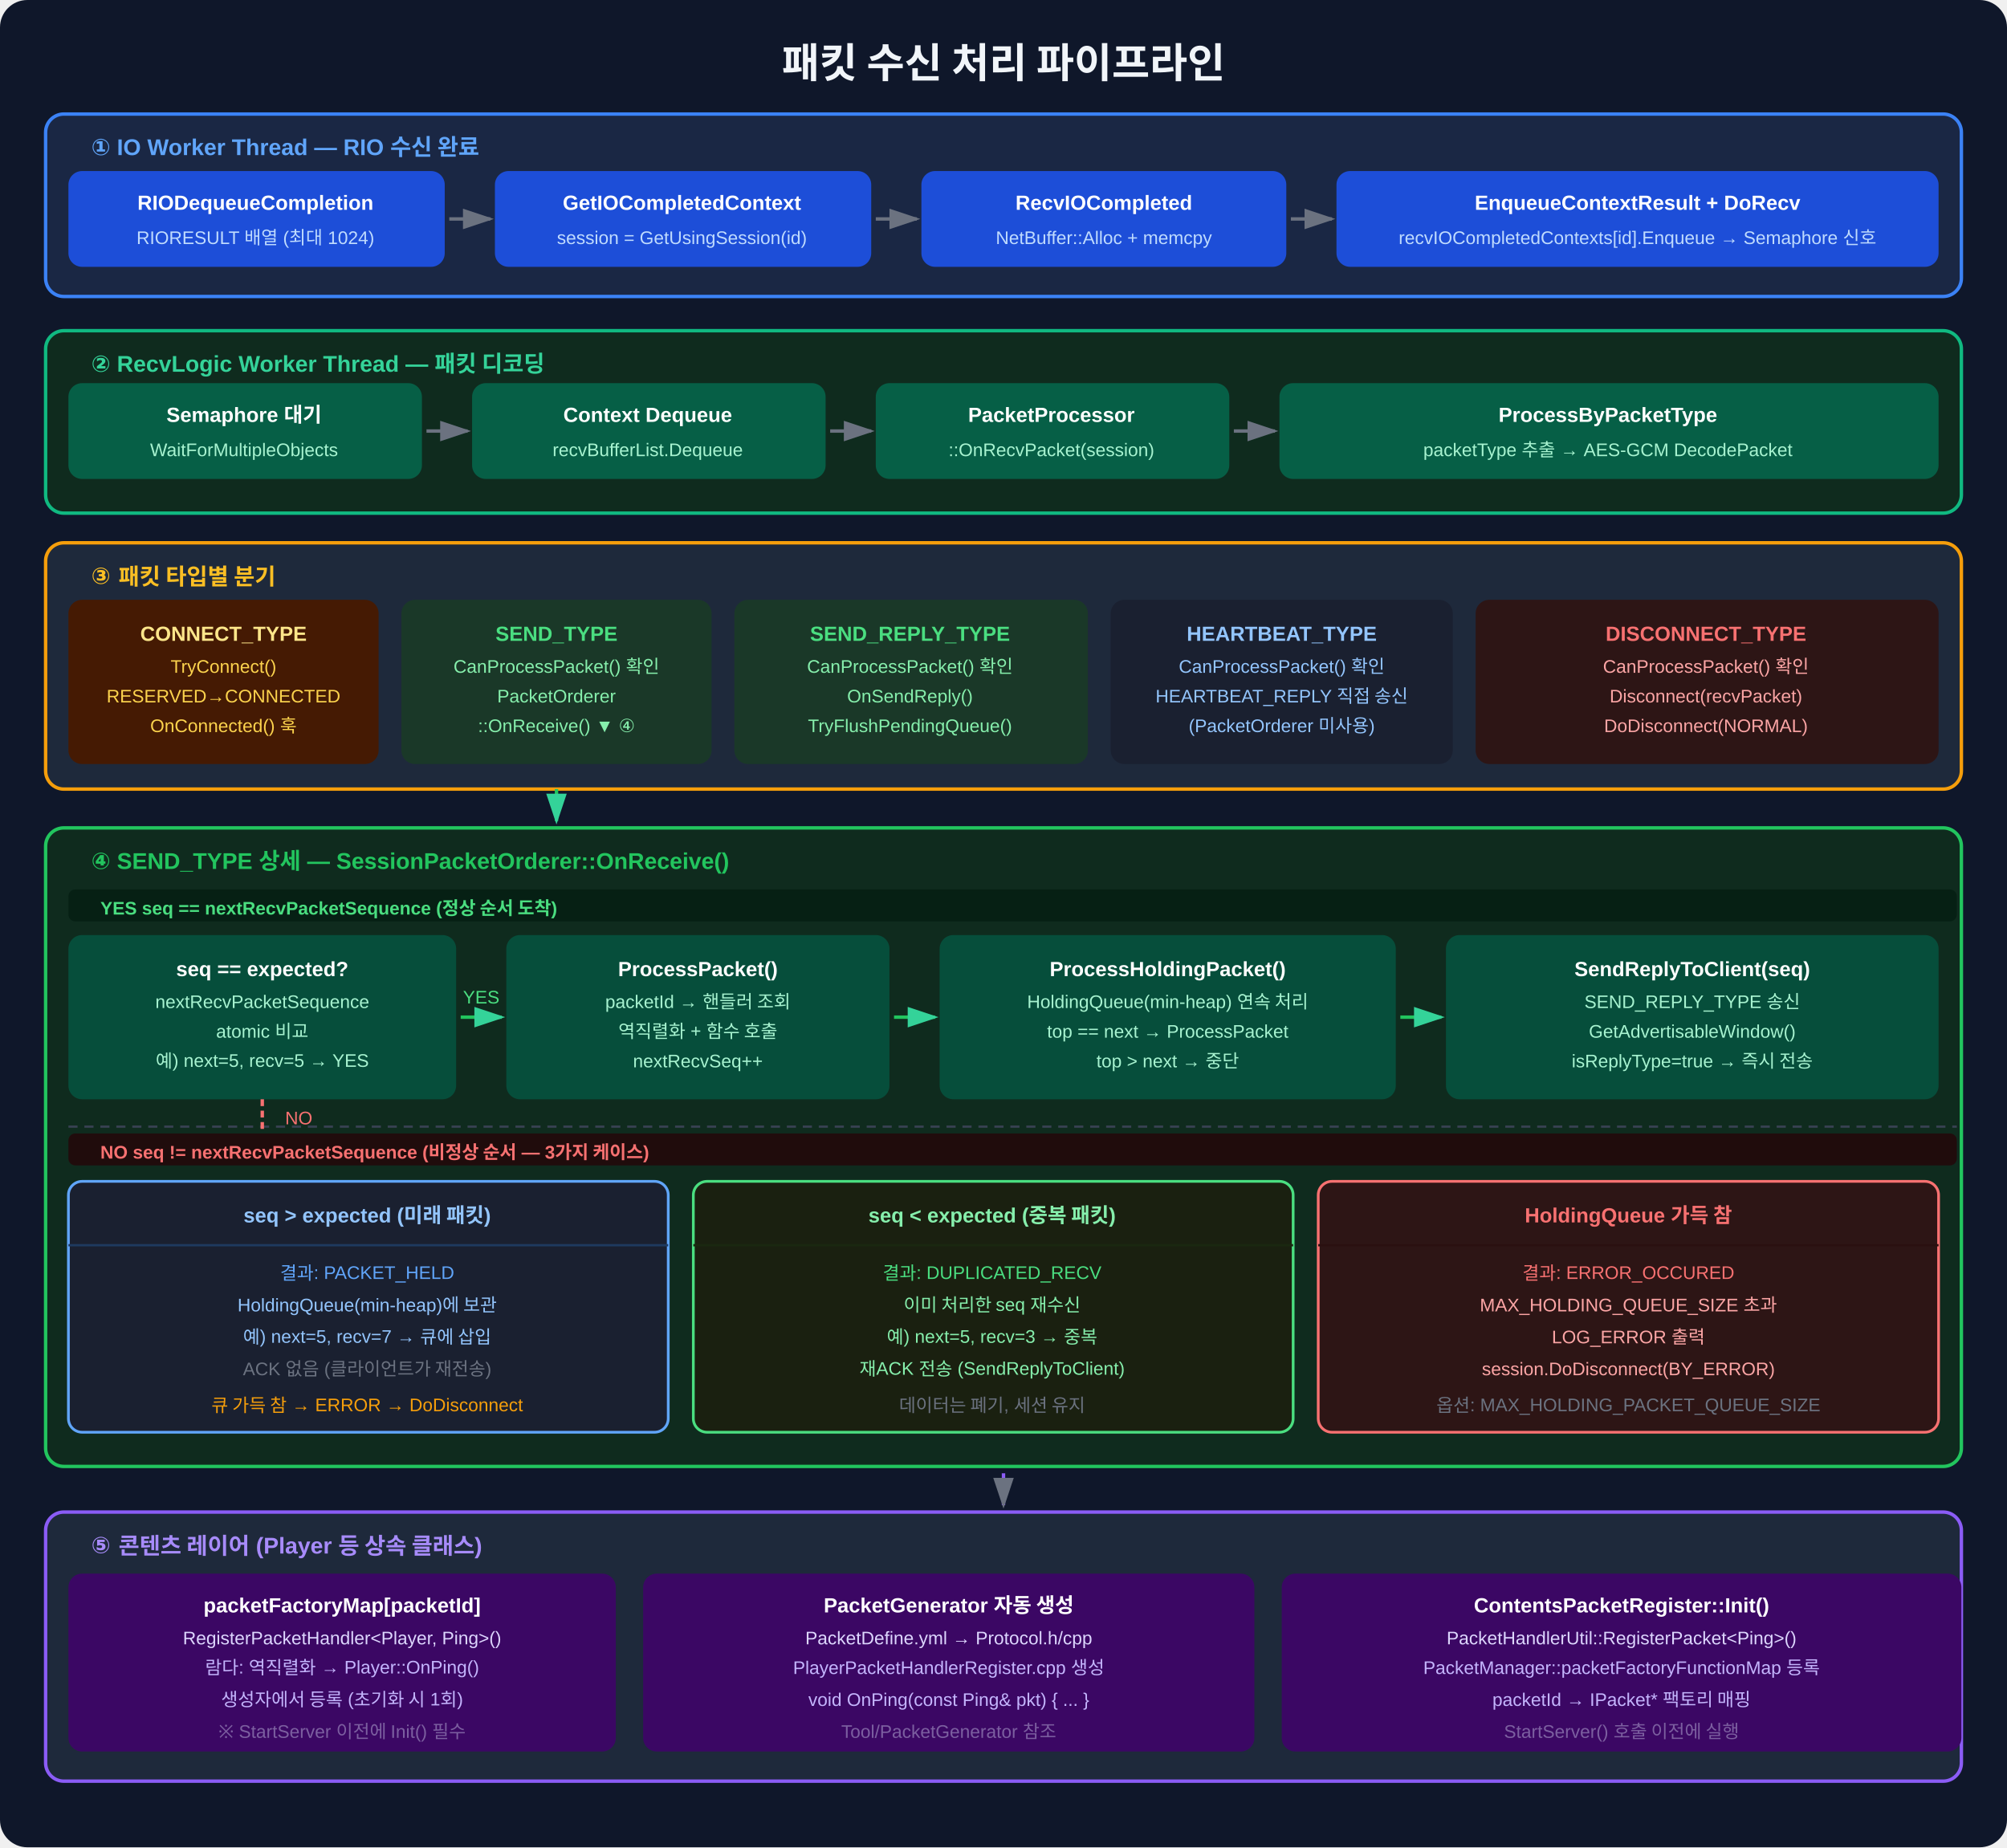
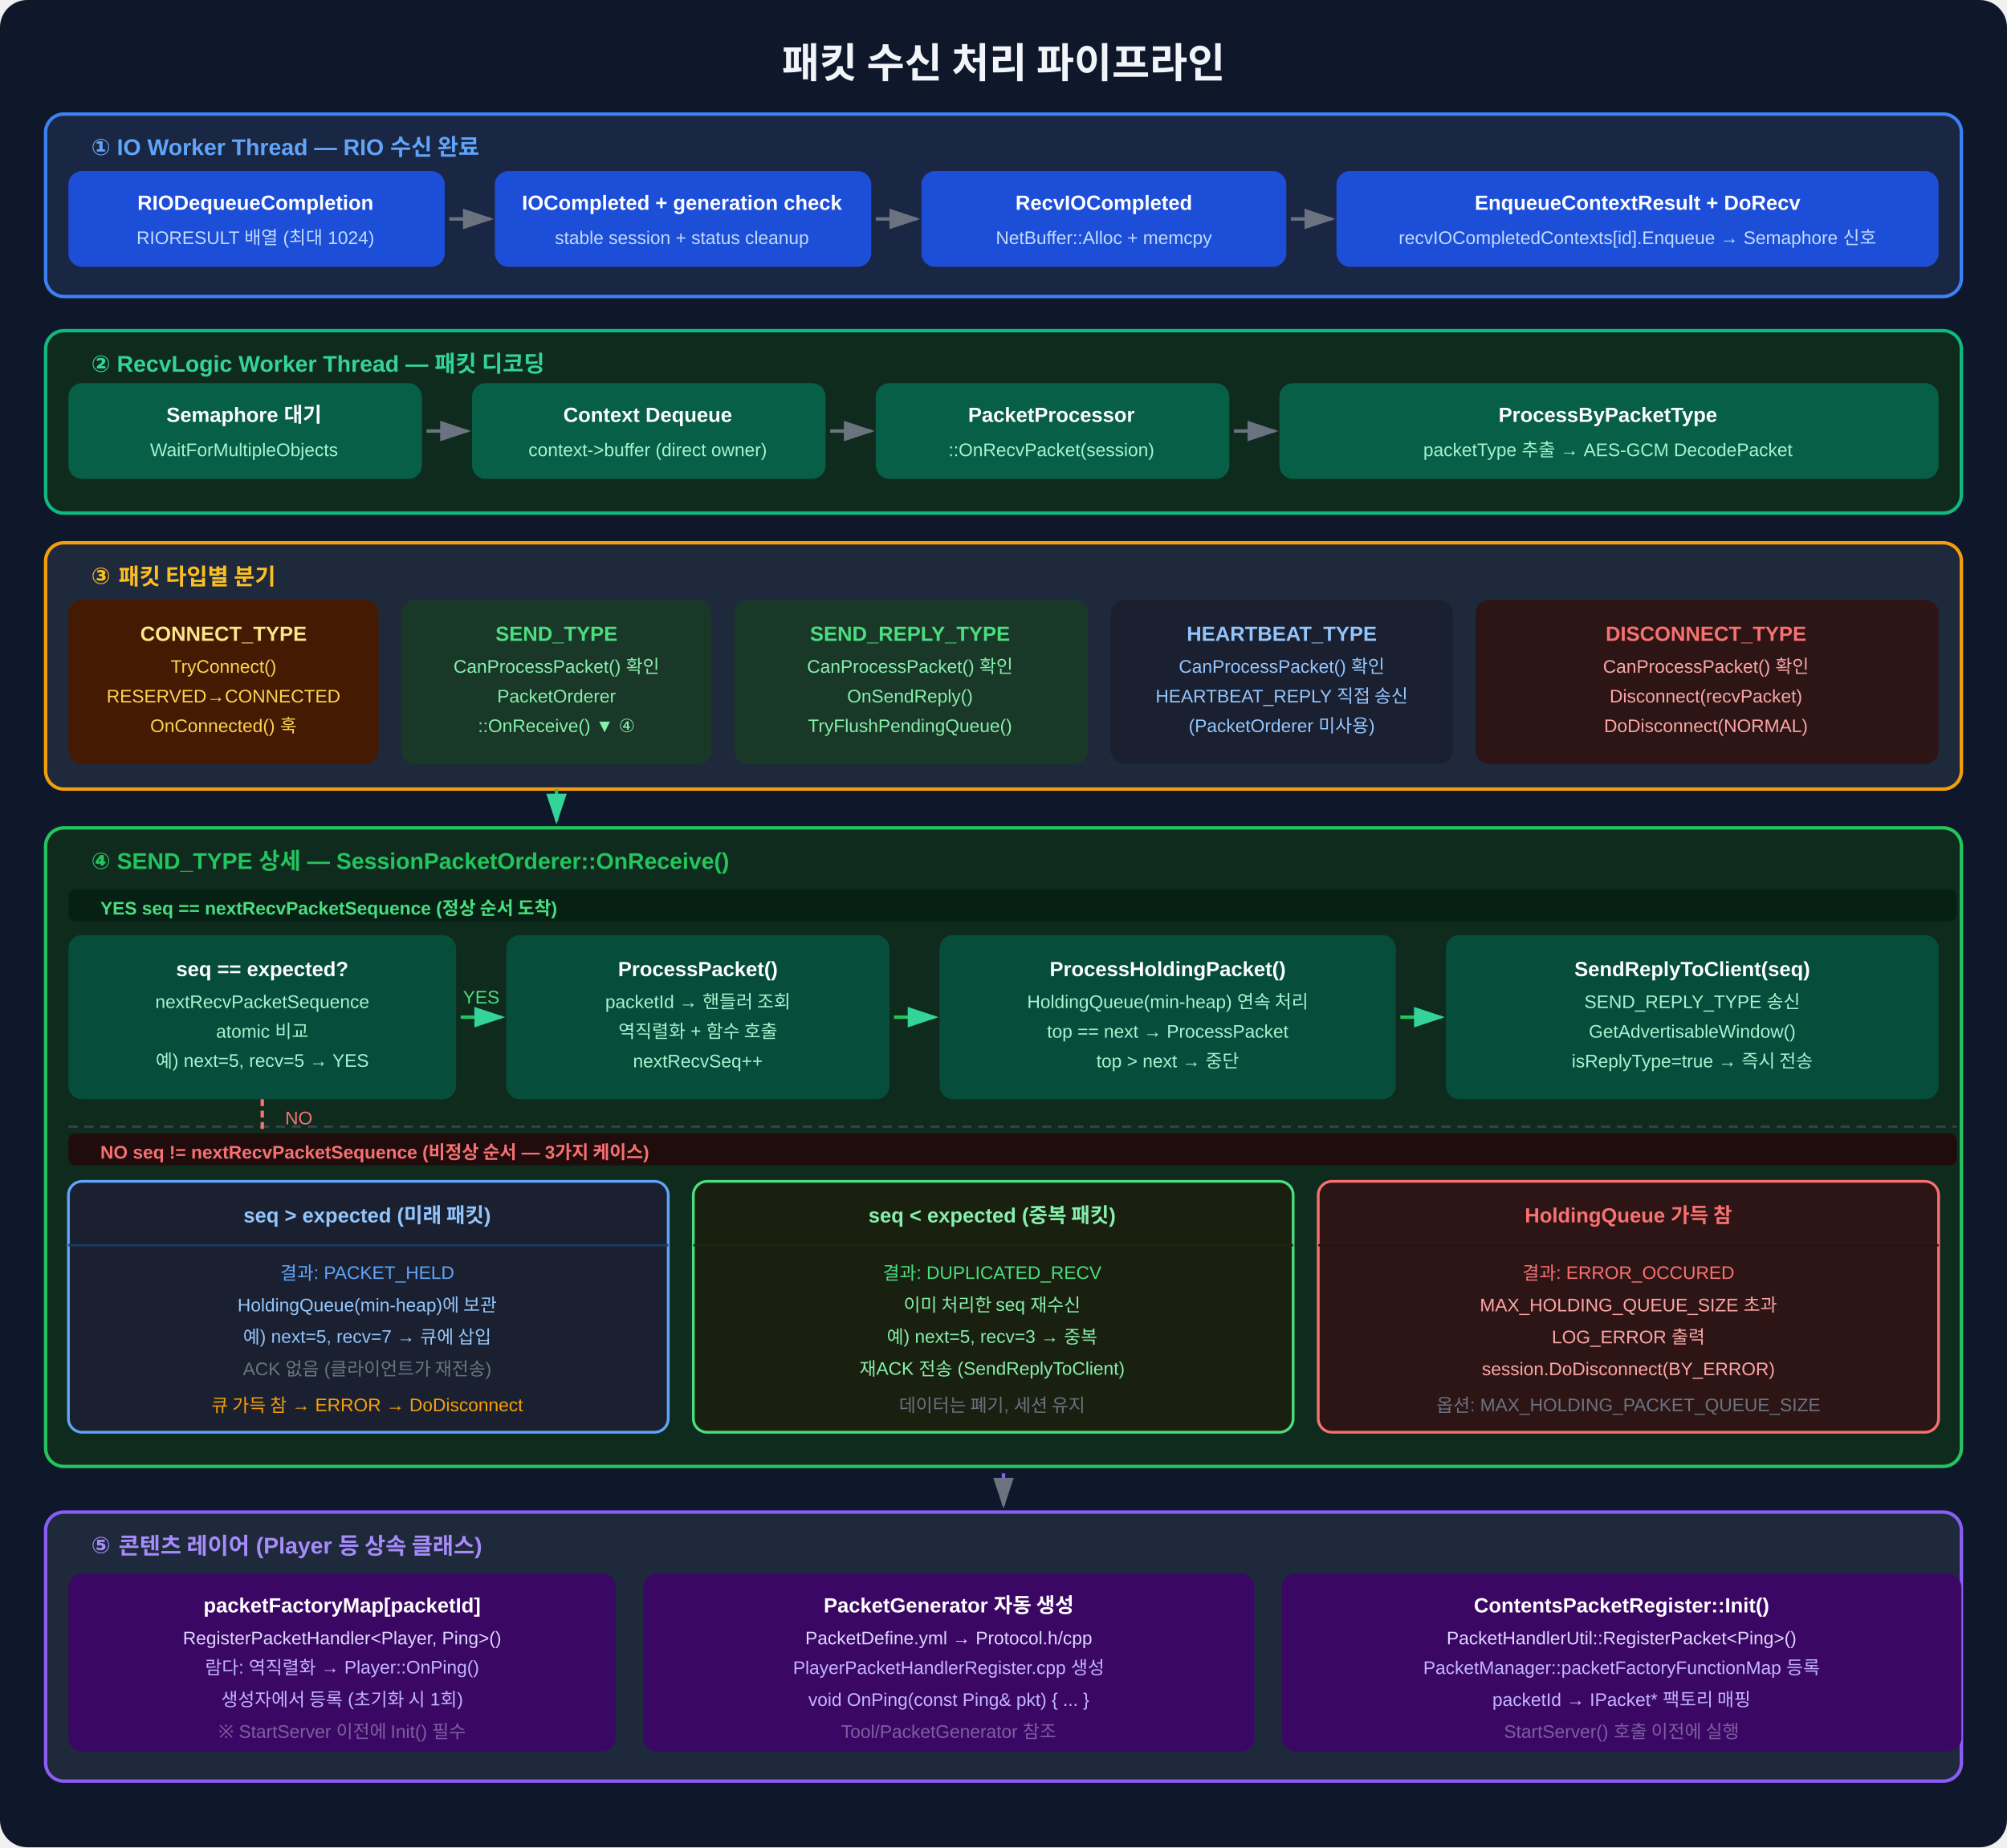
<svg xmlns="http://www.w3.org/2000/svg" viewBox="0 0 880 810" font-family="'Segoe UI', Arial, sans-serif">
  <defs>
    <marker id="arr" markerWidth="9" markerHeight="6" refX="8" refY="3" orient="auto">
      <polygon points="0 0, 9 3, 0 6" fill="#6b7280" />
    </marker>
    <marker id="arr-g" markerWidth="9" markerHeight="6" refX="8" refY="3" orient="auto">
      <polygon points="0 0, 9 3, 0 6" fill="#34d399" />
    </marker>
    <marker id="arr-r" markerWidth="9" markerHeight="6" refX="8" refY="3" orient="auto">
      <polygon points="0 0, 9 3, 0 6" fill="#f87171" />
    </marker>
  </defs>
  <rect width="880" height="810" fill="#0f172a" rx="12" />
  <text x="440" y="34" text-anchor="middle" font-size="18" font-weight="700" fill="#f1f5f9">패킷 수신 처리 파이프라인</text>
  <rect x="20" y="50" width="840" height="80" rx="8" fill="#1a2744" stroke="#3b82f6" stroke-width="1.5" />
  <text x="40" y="68" font-size="10" font-weight="700" fill="#60a5fa">① IO Worker Thread — RIO 수신 완료</text>
  <rect x="30" y="75" width="165" height="42" rx="6" fill="#1d4ed8" />
  <text x="112" y="92" text-anchor="middle" font-size="9" font-weight="600" fill="#fff">RIODequeueCompletion</text>
  <text x="112" y="107" text-anchor="middle" font-size="8" fill="#bfdbfe">RIORESULT 배열 (최대 1024)</text>
  <line x1="197" y1="96" x2="215" y2="96" stroke="#6b7280" stroke-width="1.5" marker-end="url(#arr)" />
  <rect x="217" y="75" width="165" height="42" rx="6" fill="#1d4ed8" />
-   <text x="299" y="92" text-anchor="middle" font-size="9" font-weight="600" fill="#fff">GetIOCompletedContext</text>
-   <text x="299" y="107" text-anchor="middle" font-size="8" fill="#bfdbfe">session = GetUsingSession(id)</text>
+   <text x="299" y="92" text-anchor="middle" font-size="9" font-weight="600" fill="#fff">IOCompleted + generation check</text>
+   <text x="299" y="107" text-anchor="middle" font-size="8" fill="#bfdbfe">stable session + status cleanup</text>
  <line x1="384" y1="96" x2="402" y2="96" stroke="#6b7280" stroke-width="1.5" marker-end="url(#arr)" />
  <rect x="404" y="75" width="160" height="42" rx="6" fill="#1d4ed8" />
  <text x="484" y="92" text-anchor="middle" font-size="9" font-weight="600" fill="#fff">RecvIOCompleted</text>
  <text x="484" y="107" text-anchor="middle" font-size="8" fill="#bfdbfe">NetBuffer::Alloc + memcpy</text>
  <line x1="566" y1="96" x2="584" y2="96" stroke="#6b7280" stroke-width="1.5" marker-end="url(#arr)" />
  <rect x="586" y="75" width="264" height="42" rx="6" fill="#1d4ed8" />
  <text x="718" y="92" text-anchor="middle" font-size="9" font-weight="600" fill="#fff">EnqueueContextResult + DoRecv</text>
  <text x="718" y="107" text-anchor="middle" font-size="8" fill="#bfdbfe">recvIOCompletedContexts[id].Enqueue → Semaphore 신호</text>
  <rect x="20" y="145" width="840" height="80" rx="8" fill="#0f2b1e" stroke="#10b981" stroke-width="1.5" />
  <text x="40" y="163" font-size="10" font-weight="700" fill="#34d399">② RecvLogic Worker Thread — 패킷 디코딩</text>
  <rect x="30" y="168" width="155" height="42" rx="6" fill="#065f46" />
  <text x="107" y="185" text-anchor="middle" font-size="9" font-weight="600" fill="#fff">Semaphore 대기</text>
  <text x="107" y="200" text-anchor="middle" font-size="8" fill="#a7f3d0">WaitForMultipleObjects</text>
  <line x1="187" y1="189" x2="205" y2="189" stroke="#6b7280" stroke-width="1.5" marker-end="url(#arr)" />
  <rect x="207" y="168" width="155" height="42" rx="6" fill="#065f46" />
  <text x="284" y="185" text-anchor="middle" font-size="9" font-weight="600" fill="#fff">Context Dequeue</text>
-   <text x="284" y="200" text-anchor="middle" font-size="8" fill="#a7f3d0">recvBufferList.Dequeue</text>
+   <text x="284" y="200" text-anchor="middle" font-size="8" fill="#a7f3d0">context-&gt;buffer (direct owner)</text>
  <line x1="364" y1="189" x2="382" y2="189" stroke="#6b7280" stroke-width="1.5" marker-end="url(#arr)" />
  <rect x="384" y="168" width="155" height="42" rx="6" fill="#065f46" />
  <text x="461" y="185" text-anchor="middle" font-size="9" font-weight="600" fill="#fff">PacketProcessor</text>
  <text x="461" y="200" text-anchor="middle" font-size="8" fill="#a7f3d0">::OnRecvPacket(session)</text>
  <line x1="541" y1="189" x2="559" y2="189" stroke="#6b7280" stroke-width="1.5" marker-end="url(#arr)" />
  <rect x="561" y="168" width="289" height="42" rx="6" fill="#065f46" />
  <text x="705" y="185" text-anchor="middle" font-size="9" font-weight="600" fill="#fff">ProcessByPacketType</text>
  <text x="705" y="200" text-anchor="middle" font-size="8" fill="#a7f3d0">packetType 추출 → AES-GCM DecodePacket</text>
  <rect x="20" y="238" width="840" height="108" rx="8" fill="#1e293b" stroke="#f59e0b" stroke-width="1.5" />
  <text x="40" y="256" font-size="10" font-weight="700" fill="#fbbf24">③ 패킷 타입별 분기</text>
  <rect x="30" y="263" width="136" height="72" rx="6" fill="#451a03" />
  <text x="98" y="281" text-anchor="middle" font-size="9" font-weight="600" fill="#fde68a">CONNECT_TYPE</text>
  <text x="98" y="295" text-anchor="middle" font-size="8" fill="#fcd34d">TryConnect()</text>
  <text x="98" y="308" text-anchor="middle" font-size="8" fill="#fcd34d">RESERVED→CONNECTED</text>
  <text x="98" y="321" text-anchor="middle" font-size="8" fill="#fcd34d">OnConnected() 훅</text>
  <rect x="176" y="263" width="136" height="72" rx="6" fill="#1a3828" />
  <text x="244" y="281" text-anchor="middle" font-size="9" font-weight="600" fill="#4ade80">SEND_TYPE</text>
  <text x="244" y="295" text-anchor="middle" font-size="8" fill="#86efac">CanProcessPacket() 확인</text>
  <text x="244" y="308" text-anchor="middle" font-size="8" fill="#86efac">PacketOrderer</text>
  <text x="244" y="321" text-anchor="middle" font-size="8" fill="#86efac">::OnReceive()  ▼ ④</text>
  <rect x="322" y="263" width="155" height="72" rx="6" fill="#1a3828" />
  <text x="399" y="281" text-anchor="middle" font-size="9" font-weight="600" fill="#4ade80">SEND_REPLY_TYPE</text>
  <text x="399" y="295" text-anchor="middle" font-size="8" fill="#86efac">CanProcessPacket() 확인</text>
  <text x="399" y="308" text-anchor="middle" font-size="8" fill="#86efac">OnSendReply()</text>
  <text x="399" y="321" text-anchor="middle" font-size="8" fill="#86efac">TryFlushPendingQueue()</text>
  <rect x="487" y="263" width="150" height="72" rx="6" fill="#1a2030" />
  <text x="562" y="281" text-anchor="middle" font-size="9" font-weight="600" fill="#93c5fd">HEARTBEAT_TYPE</text>
  <text x="562" y="295" text-anchor="middle" font-size="8" fill="#93c5fd">CanProcessPacket() 확인</text>
  <text x="562" y="308" text-anchor="middle" font-size="8" fill="#93c5fd">HEARTBEAT_REPLY 직접 송신</text>
  <text x="562" y="321" text-anchor="middle" font-size="8" fill="#93c5fd">(PacketOrderer 미사용)</text>
  <rect x="647" y="263" width="203" height="72" rx="6" fill="#2d1515" />
  <text x="748" y="281" text-anchor="middle" font-size="9" font-weight="600" fill="#f87171">DISCONNECT_TYPE</text>
  <text x="748" y="295" text-anchor="middle" font-size="8" fill="#fca5a5">CanProcessPacket() 확인</text>
  <text x="748" y="308" text-anchor="middle" font-size="8" fill="#fca5a5">Disconnect(recvPacket)</text>
  <text x="748" y="321" text-anchor="middle" font-size="8" fill="#fca5a5">DoDisconnect(NORMAL)</text>
  <line x1="244" y1="346" x2="244" y2="360" stroke="#22c55e" stroke-width="1.5" marker-end="url(#arr-g)" />
  <rect x="20" y="363" width="840" height="280" rx="8" fill="#0f2b1e" stroke="#22c55e" stroke-width="1.5" />
  <text x="40" y="381" font-size="10" font-weight="700" fill="#22c55e">④ SEND_TYPE 상세 — SessionPacketOrderer::OnReceive()</text>
  <rect x="30" y="390" width="828" height="14" rx="3" fill="#062014" />
  <text x="44" y="401" font-size="8" font-weight="700" fill="#4ade80">YES  seq == nextRecvPacketSequence  (정상 순서 도착)</text>
  <rect x="30" y="410" width="170" height="72" rx="6" fill="#064e3b" />
  <text x="115" y="428" text-anchor="middle" font-size="9" font-weight="600" fill="#fff">seq == expected?</text>
  <text x="115" y="442" text-anchor="middle" font-size="8" fill="#a7f3d0">nextRecvPacketSequence</text>
  <text x="115" y="455" text-anchor="middle" font-size="8" fill="#a7f3d0">atomic 비교</text>
  <text x="115" y="468" text-anchor="middle" font-size="8" fill="#a7f3d0">예) next=5, recv=5 → YES</text>
  <line x1="202" y1="446" x2="220" y2="446" stroke="#22c55e" stroke-width="1.5" marker-end="url(#arr-g)" />
  <text x="211" y="440" text-anchor="middle" font-size="8" fill="#4ade80">YES</text>
  <rect x="222" y="410" width="168" height="72" rx="6" fill="#064e3b" />
  <text x="306" y="428" text-anchor="middle" font-size="9" font-weight="600" fill="#fff">ProcessPacket()</text>
  <text x="306" y="442" text-anchor="middle" font-size="8" fill="#a7f3d0">packetId → 핸들러 조회</text>
  <text x="306" y="455" text-anchor="middle" font-size="8" fill="#a7f3d0">역직렬화 + 함수 호출</text>
  <text x="306" y="468" text-anchor="middle" font-size="8" fill="#a7f3d0">nextRecvSeq++</text>
  <line x1="392" y1="446" x2="410" y2="446" stroke="#22c55e" stroke-width="1.5" marker-end="url(#arr-g)" />
  <rect x="412" y="410" width="200" height="72" rx="6" fill="#064e3b" />
  <text x="512" y="428" text-anchor="middle" font-size="9" font-weight="600" fill="#fff">ProcessHoldingPacket()</text>
  <text x="512" y="442" text-anchor="middle" font-size="8" fill="#a7f3d0">HoldingQueue(min-heap) 연속 처리</text>
  <text x="512" y="455" text-anchor="middle" font-size="8" fill="#a7f3d0">top == next → ProcessPacket</text>
  <text x="512" y="468" text-anchor="middle" font-size="8" fill="#a7f3d0">top &gt; next → 중단</text>
  <line x1="614" y1="446" x2="632" y2="446" stroke="#22c55e" stroke-width="1.5" marker-end="url(#arr-g)" />
  <rect x="634" y="410" width="216" height="72" rx="6" fill="#064e3b" />
  <text x="742" y="428" text-anchor="middle" font-size="9" font-weight="600" fill="#fff">SendReplyToClient(seq)</text>
  <text x="742" y="442" text-anchor="middle" font-size="8" fill="#a7f3d0">SEND_REPLY_TYPE 송신</text>
  <text x="742" y="455" text-anchor="middle" font-size="8" fill="#a7f3d0">GetAdvertisableWindow()</text>
  <text x="742" y="468" text-anchor="middle" font-size="8" fill="#a7f3d0">isReplyType=true → 즉시 전송</text>
  <line x1="30" y1="494" x2="858" y2="494" stroke="#374151" stroke-width="1" stroke-dasharray="4,3" />
  <rect x="30" y="497" width="828" height="14" rx="3" fill="#200c0c" />
  <text x="44" y="508" font-size="8" font-weight="700" fill="#f87171">NO  seq != nextRecvPacketSequence  (비정상 순서 — 3가지 케이스)</text>
  <line x1="115" y1="482" x2="115" y2="497" stroke="#f87171" stroke-width="1.5" stroke-dasharray="3,2" />
  <text x="125" y="493" font-size="8" fill="#f87171">NO</text>
  <rect x="30" y="518" width="263" height="110" rx="6" fill="#1a2030" stroke="#60a5fa" stroke-width="1.2" />
  <text x="161" y="536" text-anchor="middle" font-size="9" font-weight="700" fill="#93c5fd">seq &gt; expected  (미래 패킷)</text>
  <line x1="30" y1="546" x2="293" y2="546" stroke="#1e3a5f" stroke-width="1" />
  <text x="161" y="561" text-anchor="middle" font-size="8" fill="#60a5fa">결과: PACKET_HELD</text>
  <text x="161" y="575" text-anchor="middle" font-size="8" fill="#93c5fd">HoldingQueue(min-heap)에 보관</text>
  <text x="161" y="589" text-anchor="middle" font-size="8" fill="#93c5fd">예) next=5, recv=7 → 큐에 삽입</text>
  <text x="161" y="603" text-anchor="middle" font-size="8" fill="#6b7280">ACK 없음 (클라이언트가 재전송)</text>
  <text x="161" y="619" text-anchor="middle" font-size="8" fill="#f59e0b">큐 가득 참 → ERROR → DoDisconnect</text>
  <rect x="304" y="518" width="263" height="110" rx="6" fill="#1a2010" stroke="#4ade80" stroke-width="1.2" />
  <text x="435" y="536" text-anchor="middle" font-size="9" font-weight="700" fill="#86efac">seq &lt; expected  (중복 패킷)</text>
  <line x1="304" y1="546" x2="567" y2="546" stroke="#1a2810" stroke-width="1" />
  <text x="435" y="561" text-anchor="middle" font-size="8" fill="#4ade80">결과: DUPLICATED_RECV</text>
  <text x="435" y="575" text-anchor="middle" font-size="8" fill="#86efac">이미 처리한 seq 재수신</text>
  <text x="435" y="589" text-anchor="middle" font-size="8" fill="#86efac">예) next=5, recv=3 → 중복</text>
  <text x="435" y="603" text-anchor="middle" font-size="8" fill="#86efac">재ACK 전송 (SendReplyToClient)</text>
  <text x="435" y="619" text-anchor="middle" font-size="8" fill="#6b7280">데이터는 폐기, 세션 유지</text>
  <rect x="578" y="518" width="272" height="110" rx="6" fill="#2d1515" stroke="#f87171" stroke-width="1.2" />
  <text x="714" y="536" text-anchor="middle" font-size="9" font-weight="700" fill="#f87171">HoldingQueue 가득 참</text>
  <line x1="578" y1="546" x2="850" y2="546" stroke="#2a1010" stroke-width="1" />
  <text x="714" y="561" text-anchor="middle" font-size="8" fill="#f87171">결과: ERROR_OCCURED</text>
  <text x="714" y="575" text-anchor="middle" font-size="8" fill="#fca5a5">MAX_HOLDING_QUEUE_SIZE 초과</text>
  <text x="714" y="589" text-anchor="middle" font-size="8" fill="#fca5a5">LOG_ERROR 출력</text>
  <text x="714" y="603" text-anchor="middle" font-size="8" fill="#fca5a5">session.DoDisconnect(BY_ERROR)</text>
  <text x="714" y="619" text-anchor="middle" font-size="8" fill="#6b7280">옵션: MAX_HOLDING_PACKET_QUEUE_SIZE</text>
  <line x1="440" y1="646" x2="440" y2="660" stroke="#8b5cf6" stroke-width="1.5" marker-end="url(#arr)" />
  <rect x="20" y="663" width="840" height="118" rx="8" fill="#1e293b" stroke="#8b5cf6" stroke-width="1.5" />
  <text x="40" y="681" font-size="10" font-weight="700" fill="#a78bfa">⑤ 콘텐츠 레이어 (Player 등 상속 클래스)</text>
  <rect x="30" y="690" width="240" height="78" rx="6" fill="#3b0764" />
  <text x="150" y="707" text-anchor="middle" font-size="9" font-weight="600" fill="#fff">packetFactoryMap[packetId]</text>
  <text x="150" y="721" text-anchor="middle" font-size="8" fill="#ddd6fe">RegisterPacketHandler&lt;Player, Ping&gt;()</text>
  <text x="150" y="734" text-anchor="middle" font-size="8" fill="#c4b5fd">람다: 역직렬화 → Player::OnPing()</text>
  <text x="150" y="748" text-anchor="middle" font-size="8" fill="#c4b5fd">생성자에서 등록 (초기화 시 1회)</text>
  <text x="150" y="762" text-anchor="middle" font-size="8" fill="#7c5fa0">※ StartServer 이전에 Init() 필수</text>
  <rect x="282" y="690" width="268" height="78" rx="6" fill="#3b0764" />
  <text x="416" y="707" text-anchor="middle" font-size="9" font-weight="600" fill="#fff">PacketGenerator 자동 생성</text>
  <text x="416" y="721" text-anchor="middle" font-size="8" fill="#ddd6fe">PacketDefine.yml → Protocol.h/cpp</text>
  <text x="416" y="734" text-anchor="middle" font-size="8" fill="#c4b5fd">PlayerPacketHandlerRegister.cpp 생성</text>
  <text x="416" y="748" text-anchor="middle" font-size="8" fill="#c4b5fd">void OnPing(const Ping&amp; pkt) { ... }</text>
  <text x="416" y="762" text-anchor="middle" font-size="8" fill="#7c5fa0">Tool/PacketGenerator 참조</text>
  <rect x="562" y="690" width="298" height="78" rx="6" fill="#3b0764" />
  <text x="711" y="707" text-anchor="middle" font-size="9" font-weight="600" fill="#fff">ContentsPacketRegister::Init()</text>
  <text x="711" y="721" text-anchor="middle" font-size="8" fill="#ddd6fe">PacketHandlerUtil::RegisterPacket&lt;Ping&gt;()</text>
  <text x="711" y="734" text-anchor="middle" font-size="8" fill="#c4b5fd">PacketManager::packetFactoryFunctionMap 등록</text>
  <text x="711" y="748" text-anchor="middle" font-size="8" fill="#c4b5fd">packetId → IPacket* 팩토리 매핑</text>
  <text x="711" y="762" text-anchor="middle" font-size="8" fill="#7c5fa0">StartServer() 호출 이전에 실행</text>
</svg>
